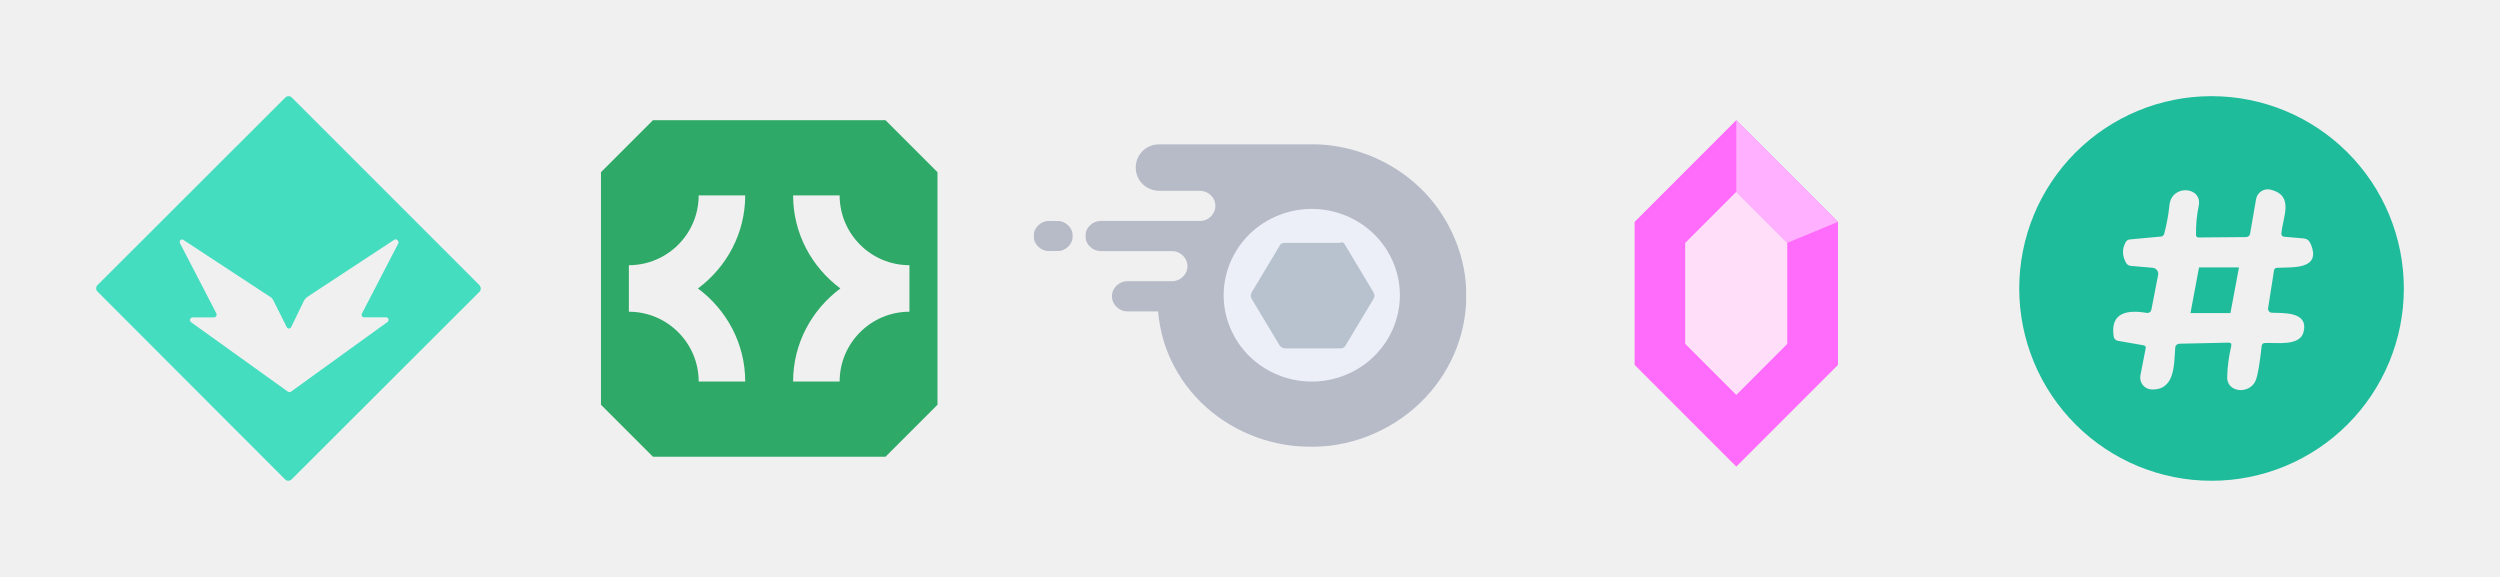
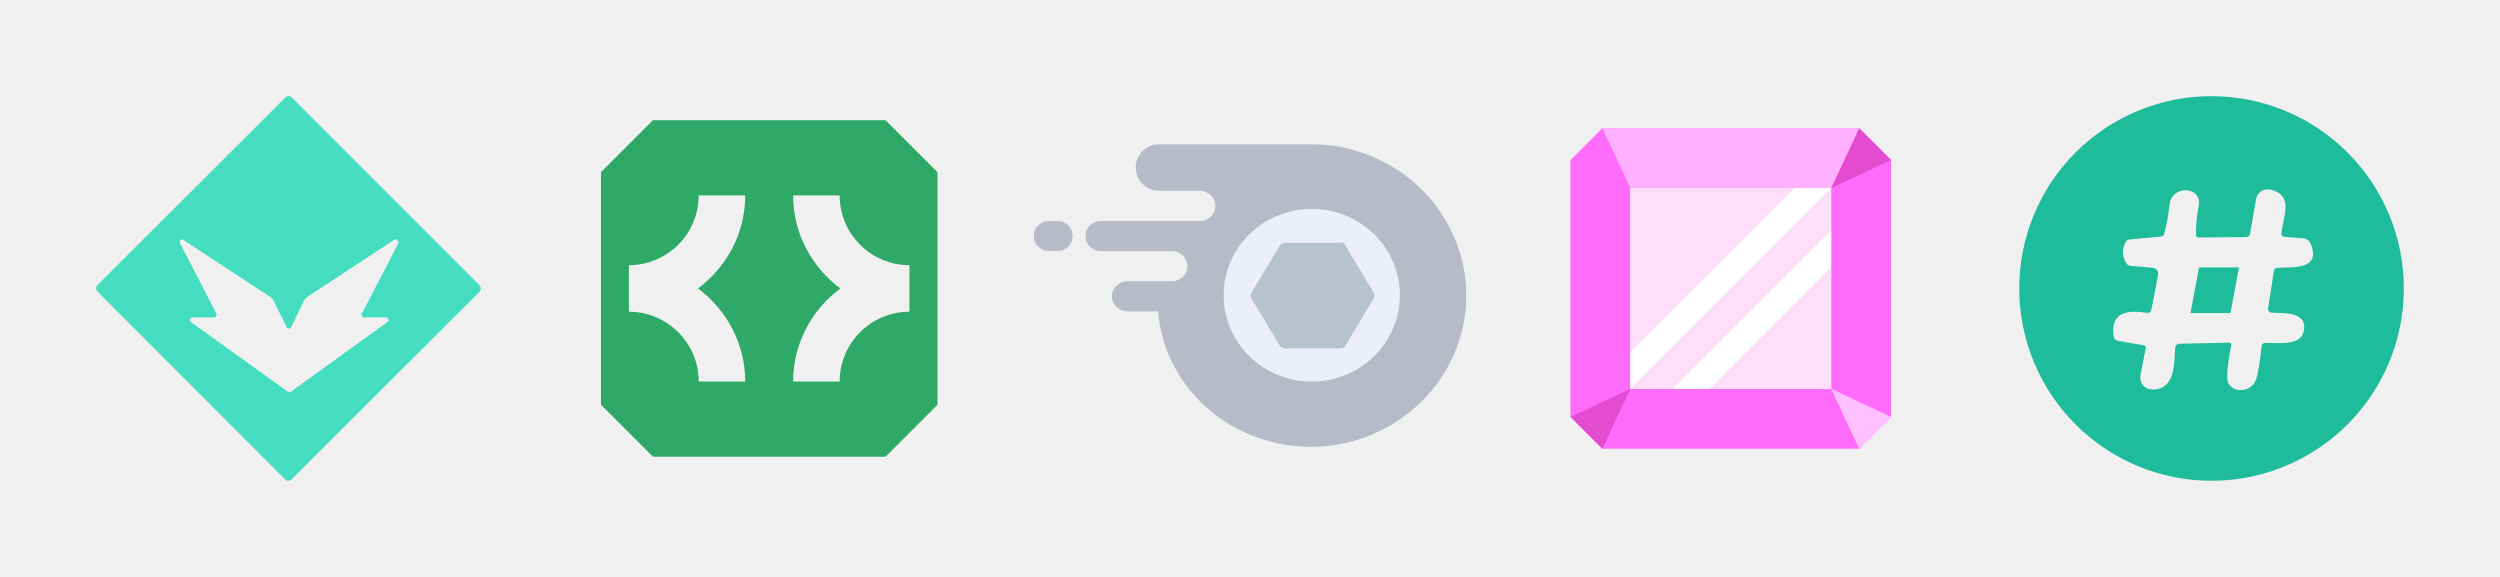
<svg xmlns="http://www.w3.org/2000/svg" width="104" height="24" viewBox="0 0 104 24" fill="none">
  <path d="M19.946 11.863L12.137 4.054C12.102 4.019 12.055 4 12.005 4C11.956 4 11.908 4.019 11.873 4.054L4.054 11.863C4.019 11.898 4 11.945 4 11.995C4 12.044 4.019 12.092 4.054 12.127L11.863 19.946C11.898 19.98 11.945 20 11.995 20C12.044 20 12.092 19.98 12.127 19.946L19.946 12.137C19.98 12.102 20 12.055 20 12.005C20 11.956 19.98 11.908 19.946 11.873V11.863ZM16.575 10.114L15.05 13.057C15.04 13.084 15.041 13.114 15.052 13.141C15.063 13.167 15.085 13.188 15.111 13.2H16.072C16.086 13.201 16.099 13.205 16.112 13.212C16.124 13.218 16.134 13.227 16.143 13.238C16.152 13.249 16.158 13.262 16.161 13.275C16.165 13.289 16.166 13.303 16.163 13.317C16.164 13.331 16.161 13.344 16.154 13.357C16.148 13.369 16.139 13.38 16.128 13.388L12.102 16.296C12.083 16.305 12.062 16.311 12.041 16.311C12.019 16.311 11.998 16.305 11.98 16.296L7.933 13.393C7.914 13.372 7.903 13.345 7.903 13.317C7.903 13.288 7.914 13.261 7.933 13.24C7.951 13.222 7.974 13.209 7.999 13.205H8.899C8.929 13.205 8.957 13.193 8.978 13.172C8.999 13.151 9.011 13.123 9.011 13.093V13.057L7.486 10.114C7.473 10.088 7.472 10.057 7.481 10.03C7.491 10.002 7.511 9.98 7.537 9.967C7.548 9.961 7.56 9.959 7.572 9.959C7.584 9.959 7.597 9.961 7.608 9.967L11.227 12.341C11.293 12.376 11.345 12.434 11.375 12.503L11.929 13.611C11.934 13.623 11.942 13.634 11.952 13.643C11.961 13.652 11.973 13.658 11.985 13.663C11.998 13.667 12.011 13.669 12.024 13.668C12.037 13.667 12.049 13.663 12.061 13.657C12.082 13.648 12.1 13.632 12.112 13.611L12.646 12.508C12.682 12.444 12.733 12.389 12.793 12.346L16.413 9.967C16.425 9.961 16.439 9.957 16.453 9.956C16.467 9.956 16.481 9.958 16.494 9.962C16.508 9.967 16.52 9.974 16.53 9.984C16.541 9.993 16.549 10.005 16.555 10.017C16.566 10.03 16.574 10.046 16.578 10.063C16.581 10.08 16.58 10.098 16.575 10.114Z" fill="#45DDC0" />
-   <path d="M72.23 5L68 9.23V15.18L72.23 19.41L76.46 15.18V9.23L72.23 5ZM74.345 14.297L72.23 16.419L70.115 14.304V10.105L72.23 7.99L74.345 10.105V14.297Z" fill="#FF6BFA" />
-   <path d="M70.115 10.105V14.304L72.23 16.419L74.345 14.304V10.105L72.23 7.99L70.115 10.105Z" fill="#FFDEF9" />
-   <path d="M72.23 5V7.99L74.345 10.105L76.46 9.23L72.23 5Z" fill="#FFB0FF" />
+   <path d="M77.342 5.333H66.658L65.333 6.658V17.342L66.658 18.667H77.342L78.667 17.342V6.658L77.342 5.333ZM76.167 16.167H67.833V7.833H76.167V16.167Z" fill="#FF6BFA" />
+   <path d="M74.658 7.817L67.817 14.65V7.817H74.658Z" fill="#FFDEF9" />
+   <path d="M76.183 7.817V9.583L69.583 16.183H67.817V16.175L76.183 7.817Z" fill="#FFDEF9" />
+   <path d="M71.117 16.183L76.183 11.108V16.183H71.117Z" fill="#FFDEF9" />
+   <path d="M77.342 5.333L76.175 7.825L78.667 6.658L77.342 5.333Z" fill="#E34BD1" />
+   <path d="M65.333 17.342L67.825 16.175L66.658 18.667L65.333 17.342Z" fill="#E34BD1" />
+   <path d="M66.658 5.333L67.825 7.825H76.175L77.342 5.333H66.658Z" fill="#FFB0FF" />
+   <path d="M78.667 17.342L76.175 16.175L77.342 18.667L78.667 17.342Z" fill="#FFC0FF" />
+   <path d="M76.175 7.825L74.658 7.825L67.817 14.65V16.175L76.175 7.825Z" fill="white" />
+   <path d="M76.183 9.583L76.183 11.108L71.117 16.183L69.583 16.183L76.183 9.583Z" fill="white" />
  <path d="M27.163 5L25 7.163V16.837L27.163 19H36.837L39 16.837V7.163L36.837 5H27.163ZM31.001 15.872H29.065C29.065 14.271 27.762 12.968 26.161 12.968V11.032C27.762 11.032 29.065 9.729 29.065 8.128H31.001C31.001 9.717 30.221 11.117 29.035 12C30.221 12.883 31.001 14.283 31.001 15.872ZM37.833 12.968C36.232 12.968 34.929 14.271 34.929 15.872H32.993C32.993 14.283 33.773 12.883 34.959 12C33.773 11.117 32.993 9.717 32.993 8.128H34.929C34.929 9.729 36.232 11.032 37.833 11.032V12.968Z" fill="#2EA967" />
  <mask id="mask0_213_53" style="mask-type:luminance" maskUnits="userSpaceOnUse" x="43" y="9" width="2" height="2">
    <path d="M43 9.192V10.445H44.628V9.192H43Z" fill="#4F5D7F" />
  </mask>
  <g mask="url(#mask0_213_53)">
    <path fill-rule="evenodd" clip-rule="evenodd" d="M44.628 9.818C44.628 9.476 44.337 9.191 43.988 9.191H43.639C43.291 9.191 43 9.476 43 9.818C43 10.16 43.291 10.445 43.639 10.445H43.988C44.337 10.445 44.628 10.16 44.628 9.818Z" fill="#4F5D7F" />
  </g>
  <mask id="mask1_213_53" style="mask-type:luminance" maskUnits="userSpaceOnUse" x="45" y="6" width="16" height="13">
    <path d="M45.152 18.589H61V6H45.152V18.589Z" fill="#4F5D7F" />
  </mask>
  <g mask="url(#mask1_213_53)">
    <path fill-rule="evenodd" clip-rule="evenodd" d="M60.391 9.648C59.344 7.425 57.134 6.114 54.807 6H48.235C47.653 6 47.246 6.456 47.246 6.969C47.246 7.539 47.711 7.938 48.235 7.938H49.922C50.271 7.938 50.561 8.223 50.561 8.565C50.561 8.907 50.271 9.192 49.922 9.192H45.792C45.443 9.192 45.152 9.477 45.152 9.819C45.152 10.161 45.443 10.446 45.792 10.446H48.758C49.107 10.446 49.398 10.731 49.398 11.073C49.398 11.415 49.107 11.699 48.758 11.699H46.897C46.548 11.699 46.257 11.984 46.257 12.326C46.257 12.668 46.548 12.953 46.897 12.953H48.177C48.235 13.637 48.409 14.321 48.7 14.948C50.154 18.082 53.993 19.45 57.192 18.025C60.508 16.544 61.904 12.782 60.391 9.648Z" fill="#4F5D7F" />
  </g>
  <path fill-rule="evenodd" clip-rule="evenodd" d="M53.041 9.019C54.88 8.191 57.056 8.981 57.9 10.784C58.745 12.586 57.938 14.717 56.099 15.545C54.26 16.372 52.084 15.582 51.239 13.78C50.395 11.978 51.201 9.846 53.041 9.019Z" fill="#ECEFF8" />
  <path fill-rule="evenodd" clip-rule="evenodd" d="M55.971 10.217L57.134 12.155C57.193 12.269 57.193 12.326 57.134 12.44L55.971 14.378C55.913 14.492 55.797 14.492 55.738 14.492H53.47C53.353 14.492 53.295 14.435 53.237 14.378L52.074 12.44C52.016 12.326 52.016 12.269 52.074 12.155L53.237 10.217C53.295 10.103 53.412 10.103 53.47 10.103H55.738C55.855 10.046 55.913 10.103 55.971 10.217Z" fill="#B7C2CE" />
  <path d="M100 12C100 14.122 99.157 16.157 97.657 17.657C96.157 19.157 94.122 20 92 20C89.878 20 87.843 19.157 86.343 17.657C84.843 16.157 84 14.122 84 12C84 9.878 84.843 7.843 86.343 6.343C87.843 4.843 89.878 4 92 4C94.122 4 96.157 4.843 97.657 6.343C99.157 7.843 100 9.878 100 12ZM91.354 9.777C91.348 9.364 91.385 8.96 91.466 8.564C91.634 7.757 90.338 7.65 90.25 8.531C90.209 8.933 90.136 9.331 90.031 9.725C90.024 9.756 90.007 9.784 89.982 9.805C89.957 9.826 89.926 9.839 89.894 9.841L88.607 9.96C88.526 9.967 88.466 10.005 88.426 10.077C88.273 10.357 88.28 10.644 88.448 10.939C88.466 10.973 88.494 11.002 88.527 11.023C88.56 11.044 88.598 11.057 88.638 11.06L89.552 11.14C89.587 11.143 89.621 11.154 89.652 11.171C89.683 11.188 89.71 11.211 89.731 11.24C89.753 11.268 89.768 11.3 89.776 11.335C89.784 11.369 89.784 11.405 89.777 11.44L89.497 12.886C89.489 12.928 89.465 12.966 89.429 12.99C89.394 13.014 89.35 13.024 89.307 13.016C88.547 12.888 87.766 12.962 87.93 14.002C87.937 14.045 87.957 14.086 87.989 14.117C88.02 14.149 88.061 14.17 88.106 14.178L89.186 14.367C89.198 14.37 89.21 14.374 89.221 14.381C89.231 14.388 89.24 14.397 89.247 14.407C89.254 14.418 89.259 14.43 89.262 14.442C89.264 14.454 89.264 14.467 89.262 14.479L89.041 15.617C89.028 15.686 89.03 15.758 89.046 15.826C89.063 15.895 89.095 15.959 89.139 16.015C89.183 16.07 89.238 16.116 89.301 16.148C89.364 16.18 89.434 16.198 89.504 16.201C90.495 16.241 90.438 15.137 90.49 14.458C90.493 14.415 90.512 14.376 90.543 14.347C90.575 14.317 90.615 14.3 90.658 14.299L92.703 14.254C92.803 14.25 92.841 14.298 92.819 14.396C92.719 14.82 92.663 15.25 92.651 15.685C92.629 16.346 93.617 16.426 93.847 15.799C93.928 15.578 94.007 15.11 94.085 14.396C94.094 14.315 94.139 14.273 94.22 14.268C94.688 14.246 95.671 14.415 95.826 13.819C96.051 12.947 94.98 13.031 94.505 13.009C94.483 13.008 94.461 13.002 94.44 12.992C94.42 12.982 94.402 12.968 94.388 12.95C94.374 12.933 94.363 12.913 94.357 12.891C94.351 12.869 94.35 12.846 94.353 12.824L94.598 11.25C94.609 11.183 94.648 11.148 94.714 11.143C95.298 11.1 96.614 11.261 96.115 10.126C96.058 9.998 95.96 9.929 95.821 9.917L95.016 9.849C94.985 9.846 94.956 9.832 94.935 9.809C94.915 9.786 94.905 9.756 94.906 9.725C94.949 9.051 95.469 8.141 94.458 7.89C94.392 7.873 94.323 7.871 94.256 7.882C94.189 7.894 94.125 7.919 94.069 7.956C94.012 7.993 93.963 8.042 93.926 8.098C93.889 8.155 93.864 8.219 93.852 8.286L93.603 9.725C93.596 9.763 93.576 9.798 93.546 9.823C93.516 9.848 93.478 9.862 93.439 9.863L91.456 9.879C91.429 9.879 91.403 9.869 91.384 9.85C91.365 9.83 91.354 9.804 91.354 9.777Z" fill="#1FBC9C" />
  <path d="M91.48 11.124H93.142L92.786 13.024H91.124L91.48 11.124Z" fill="#1FBC9C" />
</svg>
